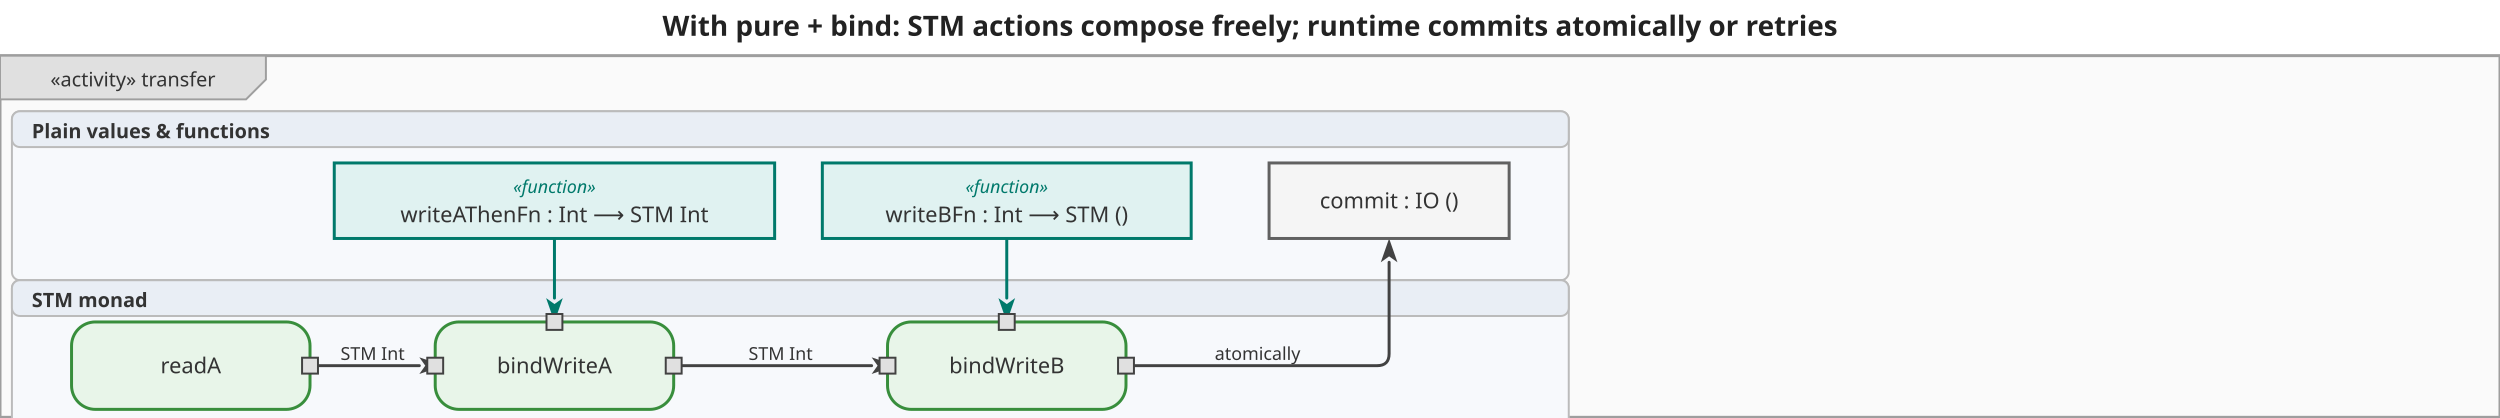
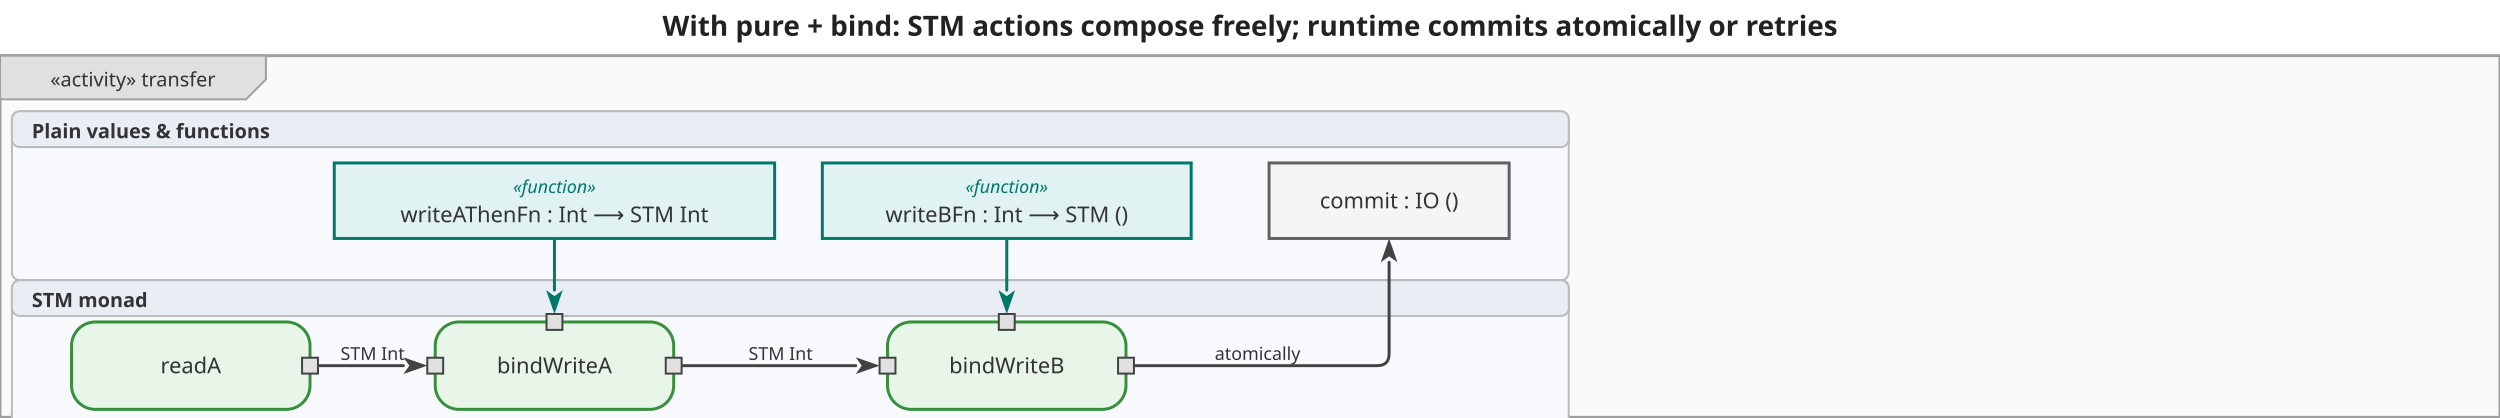
<svg xmlns="http://www.w3.org/2000/svg" viewBox="0 0 1258 210" width="1258" height="210">
  <defs>
    <marker id="arrowFilled" viewBox="0 0 10 10" refX="0" refY="5" markerWidth="8" markerHeight="8" orient="auto-start-reverse">
      <path d="M0,1.5 L10,5 L0,8.5 L2.5,5 Z" fill="#424242" />
    </marker>
    <marker id="arrowOpen" viewBox="0 0 10 10" refX="0" refY="5" markerWidth="8" markerHeight="8" orient="auto-start-reverse">
      <path d="M0,1.5 L10,5 L0,8.5" fill="none" stroke="#424242" stroke-width="1.25" />
    </marker>
    <marker id="arrowHof" viewBox="0 0 10 10" refX="0" refY="5" markerWidth="8" markerHeight="8" orient="auto-start-reverse">
      <path d="M0,1.5 L10,5 L0,8.5 L2.5,5 Z" fill="#00796b" />
    </marker>
  </defs>
  <rect width="1258" height="210" fill="white" />
  <text x="629" y="18" text-anchor="middle" font-size="14" font-weight="bold" font-family="sans-serif" fill="#222">With pure + bind: STM actions compose freely; runtime commits atomically or retries</text>
  <g transform="translate(0,28) scale(1)">
    <rect x="0" y="0" width="1258" height="182" fill="#fafafa" stroke="#9e9e9e" stroke-width="1.5" />
    <g class="diagram-frame-tab tab-activity">
      <path d="M0,0 L133.8,0 L133.8,12 L123.8,22 L0,22 Z" fill="#e0e0e0" stroke="#9e9e9e" stroke-width="1" />
      <text x="66.9" y="12" text-anchor="middle" font-size="10" font-family="sans-serif" dominant-baseline="middle" fill="#333">«activity» transfer</text>
    </g>
    <g class="swimlane lane-plain">
      <rect x="6" y="28" width="783.4" height="85" fill="#f7f9fc" stroke="#bbbbbb" stroke-width="1" rx="4" ry="4" />
      <rect x="6" y="28" width="783.4" height="18" fill="#e9eef5" stroke="#bbbbbb" stroke-width="1" rx="4" ry="4" />
      <text x="16" y="38" text-anchor="start" font-size="10" font-weight="bold" font-family="sans-serif" dominant-baseline="middle" fill="#333">Plain values &amp; functions</text>
    </g>
    <g class="swimlane lane-monad">
      <rect x="6" y="113" width="783.4" height="77" fill="#f7f9fc" stroke="#bbbbbb" stroke-width="1" rx="4" ry="4" />
      <rect x="6" y="113" width="783.4" height="18" fill="#e9eef5" stroke="#bbbbbb" stroke-width="1" rx="4" ry="4" />
      <text x="16" y="123" text-anchor="start" font-size="10" font-weight="bold" font-family="sans-serif" dominant-baseline="middle" fill="#333">STM monad</text>
    </g>
    <g class="edge">
-       <path d="M152.0,156.0 L211.0,156.0" fill="none" stroke="#424242" stroke-width="1.5" stroke-linejoin="round" stroke-linecap="round" marker-end="url(#arrowFilled)" />
+       <path d="M156.0,156.0 L203.0,156.0" fill="none" stroke="#424242" stroke-width="1.5" stroke-linejoin="round" stroke-linecap="round" marker-end="url(#arrowFilled)" />
      <text x="187.5" y="150" text-anchor="middle" dominant-baseline="middle" font-size="9" font-family="sans-serif" fill="#333">STM Int</text>
    </g>
    <g class="edge">
-       <path d="M335.0,156.0 L438.6,156.0" fill="none" stroke="#424242" stroke-width="1.5" stroke-linejoin="round" stroke-linecap="round" marker-end="url(#arrowFilled)" />
+       <path d="M339.0,156.0 L430.6,156.0" fill="none" stroke="#424242" stroke-width="1.5" stroke-linejoin="round" stroke-linecap="round" marker-end="url(#arrowFilled)" />
      <text x="392.8" y="150" text-anchor="middle" dominant-baseline="middle" font-size="9" font-family="sans-serif" fill="#333">STM Int</text>
    </g>
    <g class="edge">
      <path d="M562.6,156.0 L693.0,156.0 Q699.0,156.0 699.0,150.0 L699.0,104.0" fill="none" stroke="#424242" stroke-width="1.5" stroke-linejoin="round" stroke-linecap="round" marker-end="url(#arrowFilled)" />
      <text x="632.8" y="150" text-anchor="middle" dominant-baseline="middle" font-size="9" font-family="sans-serif" fill="#333">atomically</text>
    </g>
    <g class="edge hof-edge">
-       <path d="M279.0,92.0 L279.0,122.0" fill="none" stroke="#00796b" stroke-width="1.5" stroke-linejoin="round" stroke-linecap="round" marker-end="url(#arrowHof)" />
+       <path d="M279.0,92.0 L279.0,118.0" fill="none" stroke="#00796b" stroke-width="1.5" stroke-linejoin="round" stroke-linecap="round" marker-end="url(#arrowHof)" />
    </g>
    <g class="edge hof-edge">
-       <path d="M506.6,92.0 L506.6,122.0" fill="none" stroke="#00796b" stroke-width="1.5" stroke-linejoin="round" stroke-linecap="round" marker-end="url(#arrowHof)" />
+       <path d="M506.6,92.0 L506.6,118.0" fill="none" stroke="#00796b" stroke-width="1.5" stroke-linejoin="round" stroke-linecap="round" marker-end="url(#arrowHof)" />
    </g>
    <g class="action-node">
      <rect x="36" y="134" width="120" height="44" rx="12" fill="#e8f5e9" stroke="#388e3c" stroke-width="1.5" />
      <text class="action-label" x="96" y="156" text-anchor="middle" font-size="11" font-family="sans-serif" dominant-baseline="middle" fill="#333">readA</text>
      <g class="pin pin-out">
        <rect x="152" y="152" width="8" height="8" fill="#e0e0e0" stroke="#424242" stroke-width="1" />
      </g>
    </g>
    <g class="action-node">
      <rect x="219" y="134" width="120" height="44" rx="12" fill="#e8f5e9" stroke="#388e3c" stroke-width="1.5" />
      <text class="action-label" x="279" y="156" text-anchor="middle" font-size="11" font-family="sans-serif" dominant-baseline="middle" fill="#333">bindWriteA</text>
      <g class="pin pin-in">
        <rect x="215" y="152" width="8" height="8" fill="#e0e0e0" stroke="#424242" stroke-width="1" />
      </g>
      <g class="pin pin-in">
        <rect x="275" y="130" width="8" height="8" fill="#e0e0e0" stroke="#424242" stroke-width="1" />
      </g>
      <g class="pin pin-out">
        <rect x="335" y="152" width="8" height="8" fill="#e0e0e0" stroke="#424242" stroke-width="1" />
      </g>
    </g>
    <g class="action-node">
      <rect x="446.6" y="134" width="120" height="44" rx="12" fill="#e8f5e9" stroke="#388e3c" stroke-width="1.5" />
      <text class="action-label" x="506.6" y="156" text-anchor="middle" font-size="11" font-family="sans-serif" dominant-baseline="middle" fill="#333">bindWriteB</text>
      <g class="pin pin-in">
        <rect x="442.6" y="152" width="8" height="8" fill="#e0e0e0" stroke="#424242" stroke-width="1" />
      </g>
      <g class="pin pin-in">
        <rect x="502.6" y="130" width="8" height="8" fill="#e0e0e0" stroke="#424242" stroke-width="1" />
      </g>
      <g class="pin pin-out">
        <rect x="562.6" y="152" width="8" height="8" fill="#e0e0e0" stroke="#424242" stroke-width="1" />
      </g>
    </g>
    <g class="object-node hof">
      <rect x="168.2" y="54" width="221.6" height="38" fill="#e0f2f1" stroke="#00796b" stroke-width="1.5" />
      <text x="279" y="66" text-anchor="middle" font-size="9" font-style="italic" font-family="sans-serif" dominant-baseline="middle" fill="#00796b">«function»</text>
      <text x="279" y="80" text-anchor="middle" font-size="11" font-family="sans-serif" dominant-baseline="middle" fill="#333">writeAThenFn : Int ⟶ STM Int</text>
    </g>
    <g class="object-node hof">
      <rect x="413.8" y="54" width="185.6" height="38" fill="#e0f2f1" stroke="#00796b" stroke-width="1.5" />
      <text x="506.6" y="66" text-anchor="middle" font-size="9" font-style="italic" font-family="sans-serif" dominant-baseline="middle" fill="#00796b">«function»</text>
      <text x="506.6" y="80" text-anchor="middle" font-size="11" font-family="sans-serif" dominant-baseline="middle" fill="#333">writeBFn : Int ⟶ STM ()</text>
    </g>
    <g class="object-node">
      <rect x="638.6" y="54" width="120.8" height="38" fill="#f5f5f5" stroke="#616161" stroke-width="1.5" />
      <text x="699" y="73" text-anchor="middle" font-size="11" font-family="sans-serif" dominant-baseline="middle" fill="#333">commit : IO ()</text>
    </g>
  </g>
</svg>
